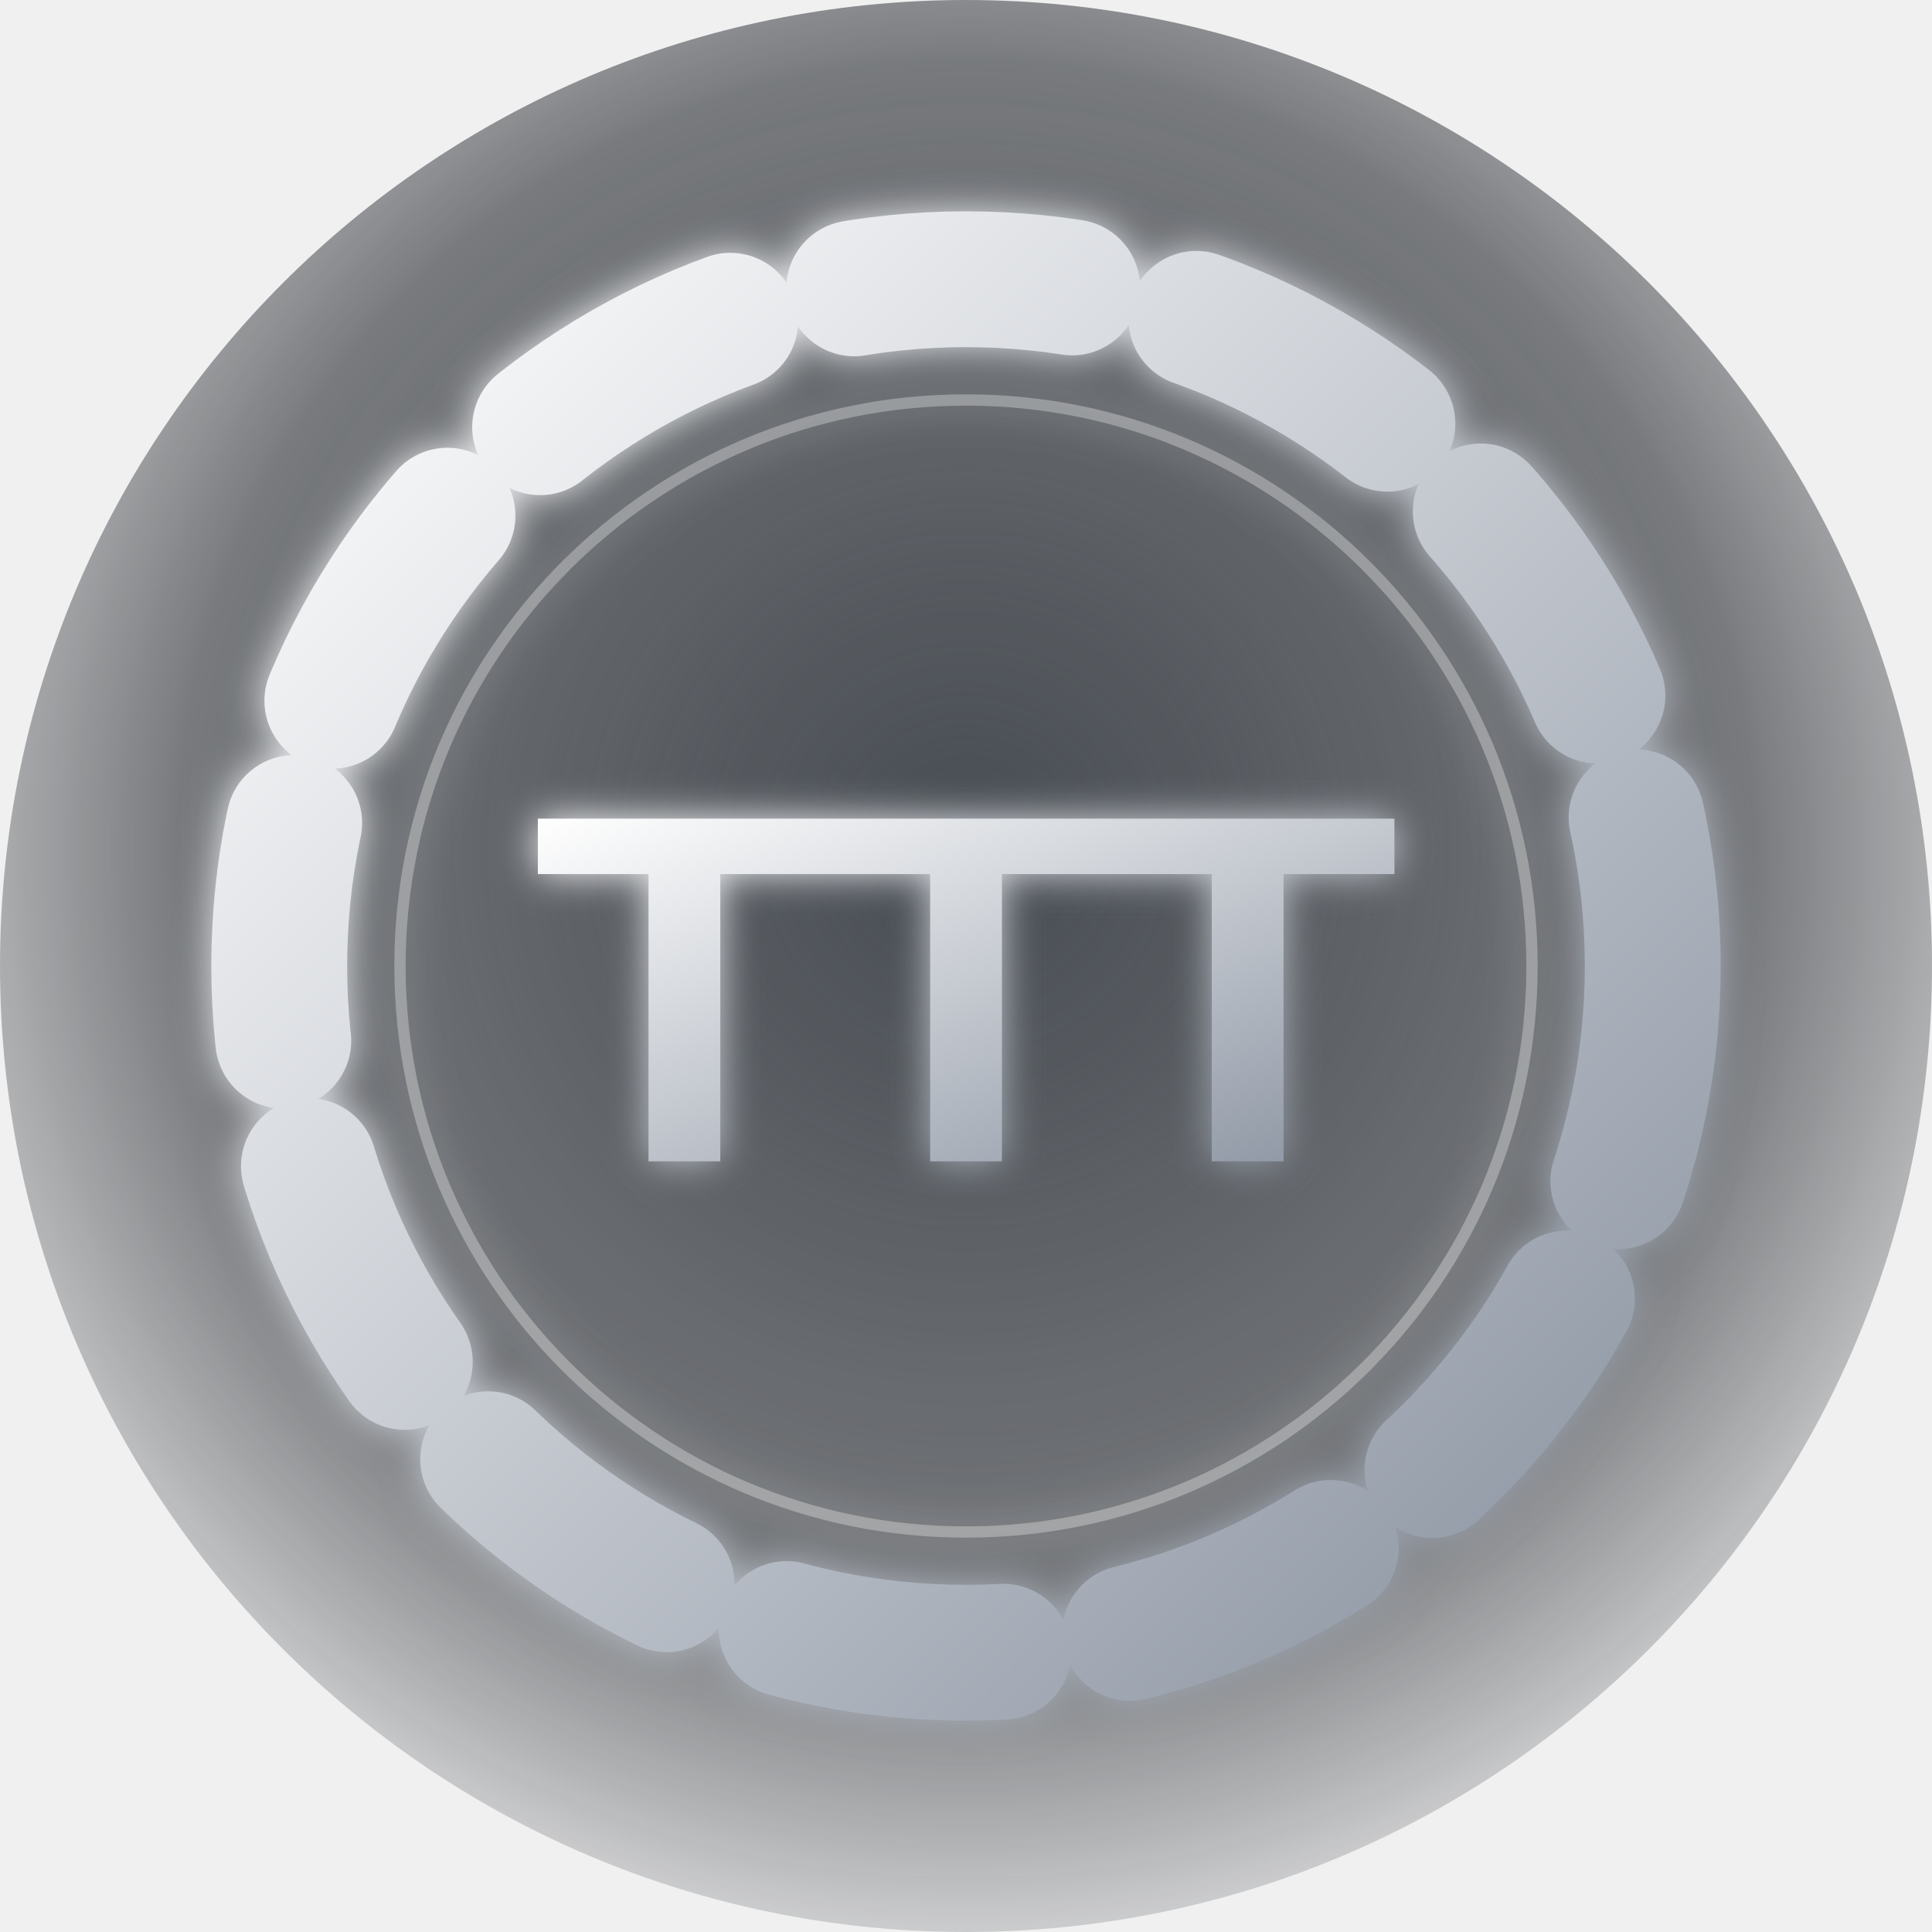
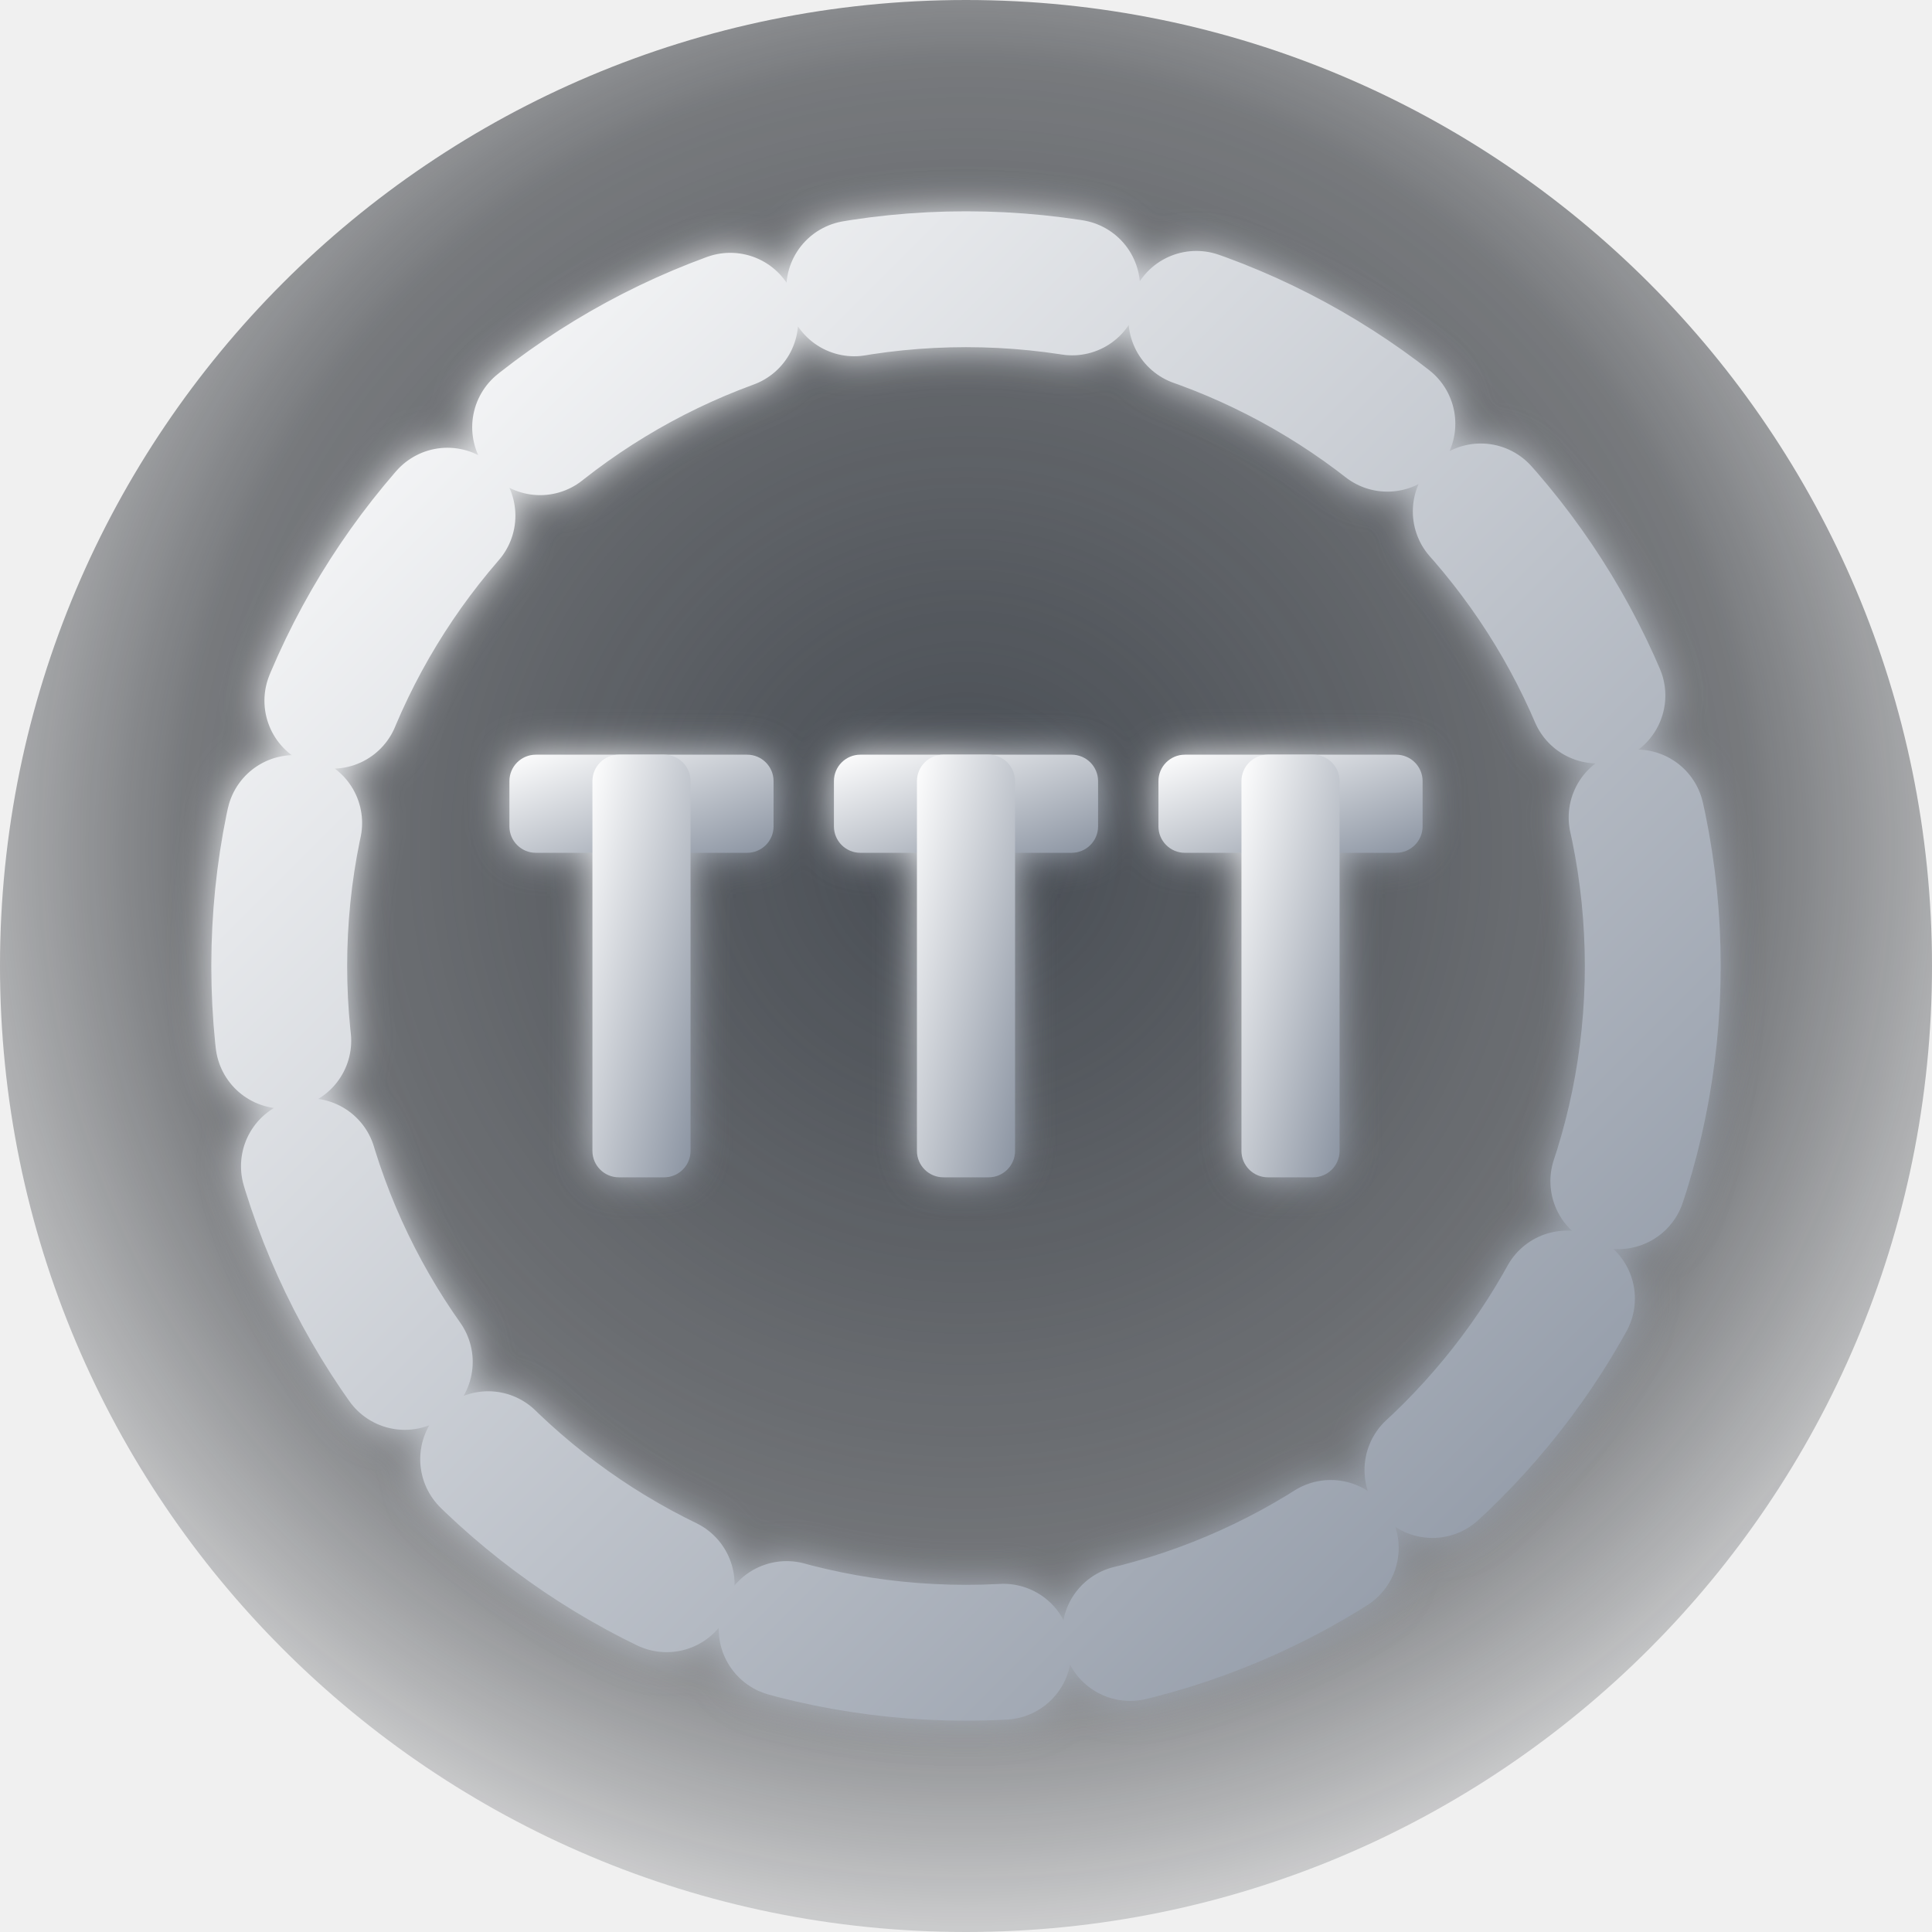
- <svg xmlns="http://www.w3.org/2000/svg" viewBox="0 0 512 512" role="img" aria-label="T20">
+ <svg xmlns="http://www.w3.org/2000/svg" viewBox="0 0 512 512" role="img" aria-label="TTT">
  <defs>
    <linearGradient id="bw" x1="0" y1="0" x2="1" y2="1">
      <stop offset="0" stop-color="#ffffff" />
      <stop offset="1" stop-color="#8a93a1" />
    </linearGradient>
    <radialGradient id="rbg" cx="50%" cy="44%" r="62%">
      <stop offset="0" stop-color="#2a3038" stop-opacity="0.85" />
      <stop offset="0.65" stop-color="#15191f" stop-opacity="0.55" />
      <stop offset="1" stop-color="#0b0f16" stop-opacity="0" />
    </radialGradient>
    <filter id="glow" x="-40%" y="-40%" width="180%" height="180%">
      <feGaussianBlur stdDeviation="5" result="b" />
      <feMerge>
        <feMergeNode in="b" />
        <feMergeNode in="SourceGraphic" />
      </feMerge>
    </filter>
  </defs>
  <circle cx="256" cy="256" r="256" fill="url(#rbg)" />
  <g filter="url(#glow)">
    <circle cx="256" cy="256" r="182" fill="none" stroke="url(#bw)" stroke-width="36" stroke-linecap="round" stroke-dasharray="58 34" />
-     <circle cx="256" cy="256" r="150" fill="none" stroke="#ffffff" stroke-width="3" opacity="0.30" />
-     <text x="256" y="262" text-anchor="middle" dominant-baseline="central" fill="url(#bw)" font-family="'Trebuchet MS','Arial Rounded MT Bold',Arial,sans-serif" font-weight="800" font-size="132" letter-spacing="-6">TTT</text>
+     <g fill="url(#bw)">
+       <rect x="135" y="200" width="70" height="26" rx="7" />
+       <rect x="243" y="200" width="26" height="112" rx="7" transform="translate(-86 0)" />
+       <rect x="221" y="200" width="70" height="26" rx="7" />
+       <rect x="243" y="200" width="26" height="112" rx="7" />
+       <rect x="307" y="200" width="70" height="26" rx="7" />
+       <rect x="243" y="200" width="26" height="112" rx="7" transform="translate(86 0)" />
+     </g>
  </g>
</svg>
